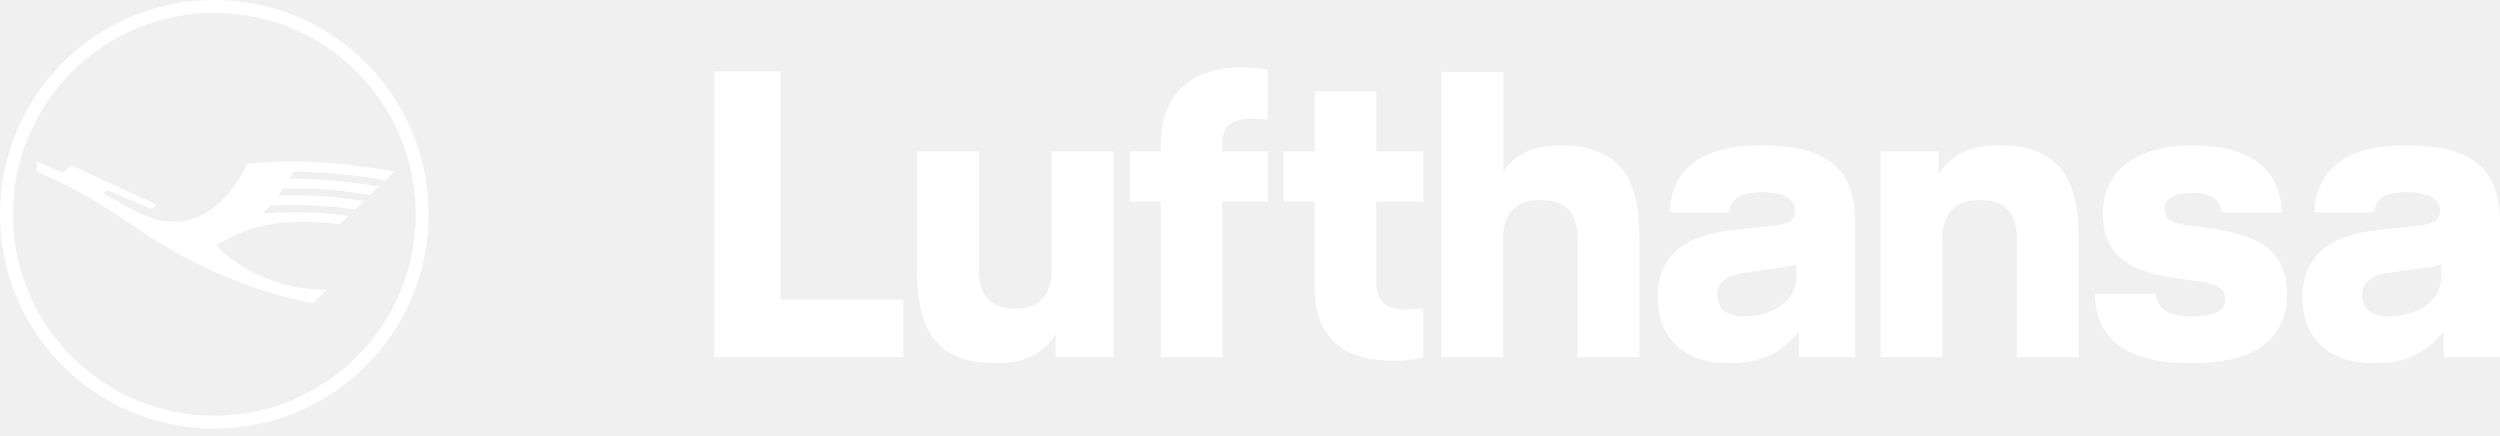
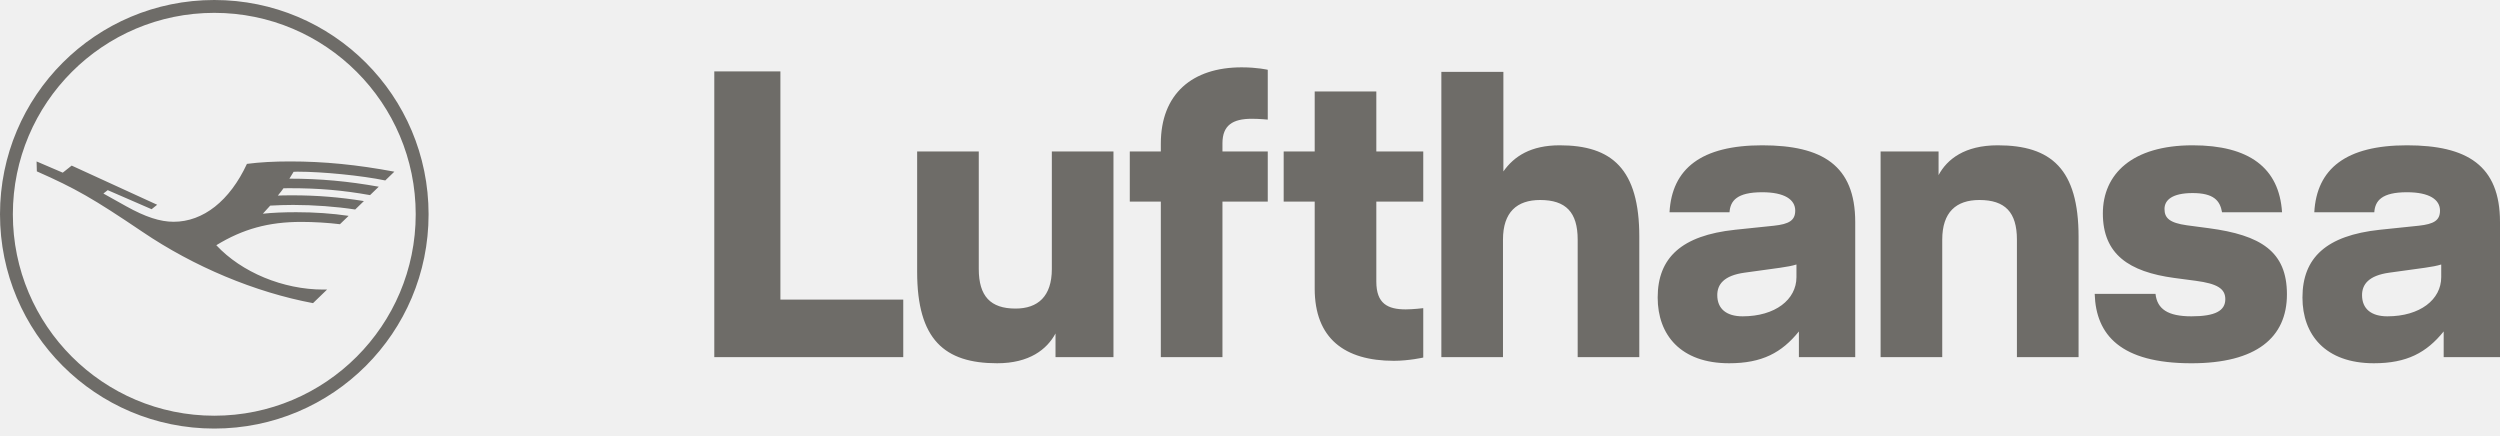
<svg xmlns="http://www.w3.org/2000/svg" width="155" height="27" viewBox="0 0 155 27" fill="none">
-   <path d="M18.437 10.644C18.336 10.644 18.251 10.646 18.203 10.652C18.148 10.753 18.065 10.888 17.943 11.077C19.845 11.077 21.572 11.233 23.483 11.576L22.943 12.097C21.219 11.791 19.787 11.669 17.962 11.669C17.696 11.669 17.64 11.669 17.576 11.672C17.513 11.768 17.369 11.954 17.226 12.126C17.388 12.116 17.701 12.11 18.134 12.11C19.636 12.11 21.038 12.222 22.561 12.466L22.021 12.99C20.863 12.809 19.447 12.705 18.177 12.705C17.725 12.705 17.212 12.721 16.753 12.748C16.649 12.867 16.378 13.16 16.296 13.25C16.904 13.186 17.574 13.157 18.371 13.157C19.505 13.157 20.589 13.231 21.615 13.383L21.076 13.901C20.345 13.811 19.457 13.758 18.674 13.758C16.652 13.758 15.058 14.196 13.411 15.203C14.981 16.887 17.553 17.953 20.045 17.953H20.278L19.407 18.795C15.812 18.12 12.029 16.539 8.833 14.374C5.759 12.299 4.683 11.685 2.284 10.625L2.268 10.009L3.891 10.705L4.444 10.266L9.744 12.695L9.399 12.971L6.678 11.789L6.41 11.999L7.823 12.788C9.016 13.452 9.925 13.749 10.764 13.749C12.6 13.749 14.248 12.448 15.31 10.16C16.11 10.056 16.963 10.009 17.988 10.009C20.093 10.009 22.136 10.211 24.45 10.644L23.886 11.188C22.446 10.888 20 10.644 18.437 10.644ZM13.286 25.774C6.391 25.774 0.797 20.181 0.797 13.286C0.797 6.39 6.391 0.797 13.286 0.797C20.181 0.797 25.774 6.39 25.774 13.286C25.774 20.181 20.181 25.774 13.286 25.774ZM13.286 -0C5.939 -0 0 5.939 0 13.286C0 20.633 5.939 26.571 13.286 26.571C20.633 26.571 26.572 20.633 26.572 13.286C26.572 5.939 20.633 -0 13.286 -0ZM48.385 18.575H56.002V22.143H44.286V4.428H48.385V18.575ZM65.214 9.388H69.035V22.143H65.442V20.675C64.91 21.662 63.822 22.522 61.823 22.522C58.559 22.522 56.863 21.055 56.863 16.854V9.388H60.684V16.677C60.684 18.372 61.418 19.131 62.962 19.131C64.354 19.131 65.214 18.372 65.214 16.677V9.388ZM71.971 8.908C71.971 5.82 73.919 4.175 76.981 4.175C77.968 4.175 78.601 4.327 78.601 4.327V7.414C78.601 7.414 78.07 7.364 77.614 7.364C76.425 7.364 75.792 7.769 75.792 8.882V9.388H78.601V12.501H75.792V22.143H71.971V12.501H70.047V9.388H71.971V8.908ZM85.332 9.388H88.242V12.501H85.332V17.461C85.332 18.828 86.041 19.182 87.154 19.182C87.61 19.182 88.242 19.106 88.242 19.106V22.168C88.242 22.168 87.357 22.37 86.421 22.37C83.359 22.37 81.511 20.979 81.511 17.891V12.501H79.588V9.388H81.511V5.668H85.332V9.388ZM96.702 9.009C99.942 9.009 101.637 10.476 101.637 14.677V22.143H97.816V14.854C97.816 13.159 97.082 12.4 95.488 12.4C94.045 12.4 93.185 13.159 93.185 14.854V22.143H89.364V4.454H93.21V10.628C93.868 9.692 94.906 9.009 96.702 9.009ZM111.38 17.183C111.38 18.575 110.064 19.612 108.04 19.612C107.053 19.612 106.471 19.157 106.471 18.296C106.471 17.638 106.875 17.082 108.167 16.904L110.368 16.601C110.747 16.55 111.152 16.474 111.38 16.398V17.183ZM109.255 9.009C105.484 9.009 103.661 10.451 103.51 13.159H107.23C107.28 12.45 107.685 11.919 109.255 11.919C110.646 11.919 111.304 12.375 111.304 13.058C111.304 13.665 110.924 13.893 109.988 13.994L107.559 14.247C104.269 14.601 102.776 15.968 102.776 18.448C102.776 20.751 104.193 22.522 107.205 22.522C109.255 22.522 110.469 21.864 111.532 20.548V22.143H115.024V13.766C115.024 10.249 112.975 9.009 109.255 9.009ZM123.86 9.009C127.175 9.009 128.871 10.476 128.871 14.677V22.143H125.049V14.854C125.049 13.159 124.316 12.4 122.722 12.4C121.279 12.4 120.419 13.159 120.419 14.854V22.143H116.597V9.388H120.191V10.856C120.722 9.869 121.81 9.009 123.86 9.009ZM136.932 14.146C140.171 14.576 141.79 15.588 141.79 18.246C141.79 20.928 139.893 22.522 135.869 22.522C131.491 22.522 129.947 20.776 129.871 18.22H133.642C133.743 19.157 134.401 19.612 135.869 19.612C137.362 19.612 137.969 19.258 137.969 18.549C137.969 17.891 137.463 17.588 136.147 17.411L134.806 17.233C131.997 16.854 130.377 15.766 130.377 13.235C130.377 10.806 132.174 9.009 135.945 9.009C139.437 9.009 141.31 10.401 141.487 13.159H137.767C137.64 12.425 137.235 11.97 135.945 11.97C134.679 11.97 134.199 12.4 134.199 12.957C134.199 13.513 134.503 13.817 135.591 13.969L136.932 14.146ZM151.356 17.183C151.356 18.575 150.04 19.612 148.016 19.612C147.029 19.612 146.447 19.157 146.447 18.296C146.447 17.638 146.852 17.082 148.142 16.904L150.344 16.601C150.724 16.55 151.128 16.474 151.356 16.398V17.183ZM149.23 9.009C145.46 9.009 143.638 10.451 143.486 13.159H147.206C147.257 12.45 147.662 11.919 149.23 11.919C150.622 11.919 151.28 12.375 151.28 13.058C151.28 13.665 150.901 13.893 149.964 13.994L147.535 14.247C144.245 14.602 142.752 15.968 142.752 18.448C142.752 20.751 144.169 22.522 147.18 22.522C149.23 22.522 150.445 21.864 151.508 20.548V22.143H155V13.766C155 10.249 152.95 9.009 149.23 9.009Z" fill="white" />
+   <path d="M18.437 10.644C18.336 10.644 18.251 10.646 18.203 10.652C18.148 10.753 18.065 10.888 17.943 11.077C19.845 11.077 21.572 11.234 23.483 11.576L22.943 12.097C21.219 11.792 19.787 11.669 17.962 11.669C17.696 11.669 17.64 11.669 17.576 11.672C17.513 11.768 17.369 11.954 17.226 12.126C17.388 12.116 17.701 12.11 18.134 12.11C19.636 12.11 21.038 12.222 22.561 12.466L22.021 12.99C20.863 12.809 19.447 12.706 18.177 12.706C17.725 12.706 17.212 12.722 16.753 12.748C16.649 12.868 16.378 13.16 16.296 13.25C16.904 13.186 17.574 13.157 18.371 13.157C19.505 13.157 20.589 13.232 21.615 13.383L21.076 13.901C20.345 13.811 19.457 13.758 18.674 13.758C16.652 13.758 15.058 14.196 13.411 15.203C14.981 16.887 17.553 17.953 20.045 17.953H20.278L19.407 18.795C15.812 18.12 12.029 16.539 8.833 14.374C5.759 12.299 4.683 11.685 2.284 10.625L2.268 10.009L3.891 10.705L4.444 10.267L9.744 12.695L9.399 12.971L6.678 11.789L6.41 11.999L7.823 12.788C9.016 13.452 9.925 13.75 10.764 13.75C12.6 13.75 14.248 12.448 15.31 10.16C16.11 10.057 16.963 10.009 17.988 10.009C20.093 10.009 22.136 10.211 24.45 10.644L23.886 11.188C22.446 10.888 20 10.644 18.437 10.644ZM13.286 25.774C6.391 25.774 0.797 20.181 0.797 13.286C0.797 6.39 6.391 0.797 13.286 0.797C20.181 0.797 25.774 6.39 25.774 13.286C25.774 20.181 20.181 25.774 13.286 25.774ZM13.286 0C5.939 0 0 5.939 0 13.286C0 20.633 5.939 26.571 13.286 26.571C20.633 26.571 26.572 20.633 26.572 13.286C26.572 5.939 20.633 0 13.286 0ZM48.385 18.575H56.002V22.143H44.286V4.428H48.385V18.575ZM65.214 9.389H69.035V22.143H65.442V20.675C64.91 21.662 63.822 22.522 61.823 22.522C58.559 22.522 56.863 21.055 56.863 16.854V9.389H60.684V16.677C60.684 18.372 61.418 19.131 62.962 19.131C64.354 19.131 65.214 18.372 65.214 16.677V9.389ZM71.971 8.908C71.971 5.821 73.919 4.175 76.981 4.175C77.968 4.175 78.601 4.327 78.601 4.327V7.415C78.601 7.415 78.07 7.364 77.614 7.364C76.425 7.364 75.792 7.769 75.792 8.883V9.389H78.601V12.501H75.792V22.143H71.971V12.501H70.047V9.389H71.971V8.908ZM85.332 9.389H88.242V12.501H85.332V17.461C85.332 18.828 86.041 19.182 87.154 19.182C87.61 19.182 88.242 19.106 88.242 19.106V22.168C88.242 22.168 87.357 22.37 86.421 22.37C83.359 22.37 81.511 20.979 81.511 17.892V12.501H79.588V9.389H81.511V5.669H85.332V9.389ZM96.702 9.009C99.942 9.009 101.637 10.477 101.637 14.678V22.143H97.816V14.855C97.816 13.159 97.082 12.4 95.488 12.4C94.045 12.4 93.185 13.159 93.185 14.855V22.143H89.364V4.454H93.21V10.629C93.868 9.692 94.906 9.009 96.702 9.009ZM111.38 17.183C111.38 18.575 110.064 19.612 108.04 19.612C107.053 19.612 106.471 19.157 106.471 18.296C106.471 17.638 106.875 17.082 108.167 16.905L110.368 16.601C110.747 16.55 111.152 16.474 111.38 16.398V17.183ZM109.255 9.009C105.484 9.009 103.661 10.452 103.51 13.159H107.23C107.28 12.451 107.685 11.919 109.255 11.919C110.646 11.919 111.304 12.375 111.304 13.058C111.304 13.665 110.924 13.893 109.988 13.994L107.559 14.247C104.269 14.601 102.776 15.968 102.776 18.448C102.776 20.751 104.193 22.522 107.205 22.522C109.255 22.522 110.469 21.864 111.532 20.549V22.143H115.024V13.767C115.024 10.249 112.975 9.009 109.255 9.009ZM123.86 9.009C127.175 9.009 128.871 10.477 128.871 14.678V22.143H125.049V14.855C125.049 13.159 124.316 12.4 122.722 12.4C121.279 12.4 120.419 13.159 120.419 14.855V22.143H116.597V9.389H120.191V10.856C120.722 9.869 121.81 9.009 123.86 9.009ZM136.932 14.146C140.171 14.576 141.79 15.589 141.79 18.246C141.79 20.928 139.893 22.523 135.869 22.523C131.491 22.523 129.947 20.776 129.871 18.22H133.642C133.743 19.157 134.401 19.612 135.869 19.612C137.362 19.612 137.969 19.258 137.969 18.549C137.969 17.892 137.463 17.588 136.147 17.411L134.806 17.233C131.997 16.854 130.377 15.766 130.377 13.235C130.377 10.806 132.174 9.009 135.945 9.009C139.437 9.009 141.31 10.401 141.487 13.159H137.767C137.64 12.425 137.235 11.97 135.945 11.97C134.679 11.97 134.199 12.4 134.199 12.957C134.199 13.514 134.503 13.817 135.591 13.969L136.932 14.146ZM151.356 17.183C151.356 18.575 150.04 19.612 148.016 19.612C147.029 19.612 146.447 19.157 146.447 18.296C146.447 17.638 146.852 17.082 148.142 16.905L150.344 16.601C150.724 16.55 151.128 16.474 151.356 16.398V17.183ZM149.23 9.009C145.46 9.009 143.638 10.452 143.486 13.159H147.206C147.257 12.451 147.662 11.919 149.23 11.919C150.622 11.919 151.28 12.375 151.28 13.058C151.28 13.665 150.901 13.893 149.964 13.994L147.535 14.247C144.245 14.602 142.752 15.968 142.752 18.448C142.752 20.751 144.169 22.522 147.18 22.522C149.23 22.522 150.445 21.864 151.508 20.549V22.143H155V13.767C155 10.249 152.95 9.009 149.23 9.009Z" fill="#6E6C68" />
</svg>
